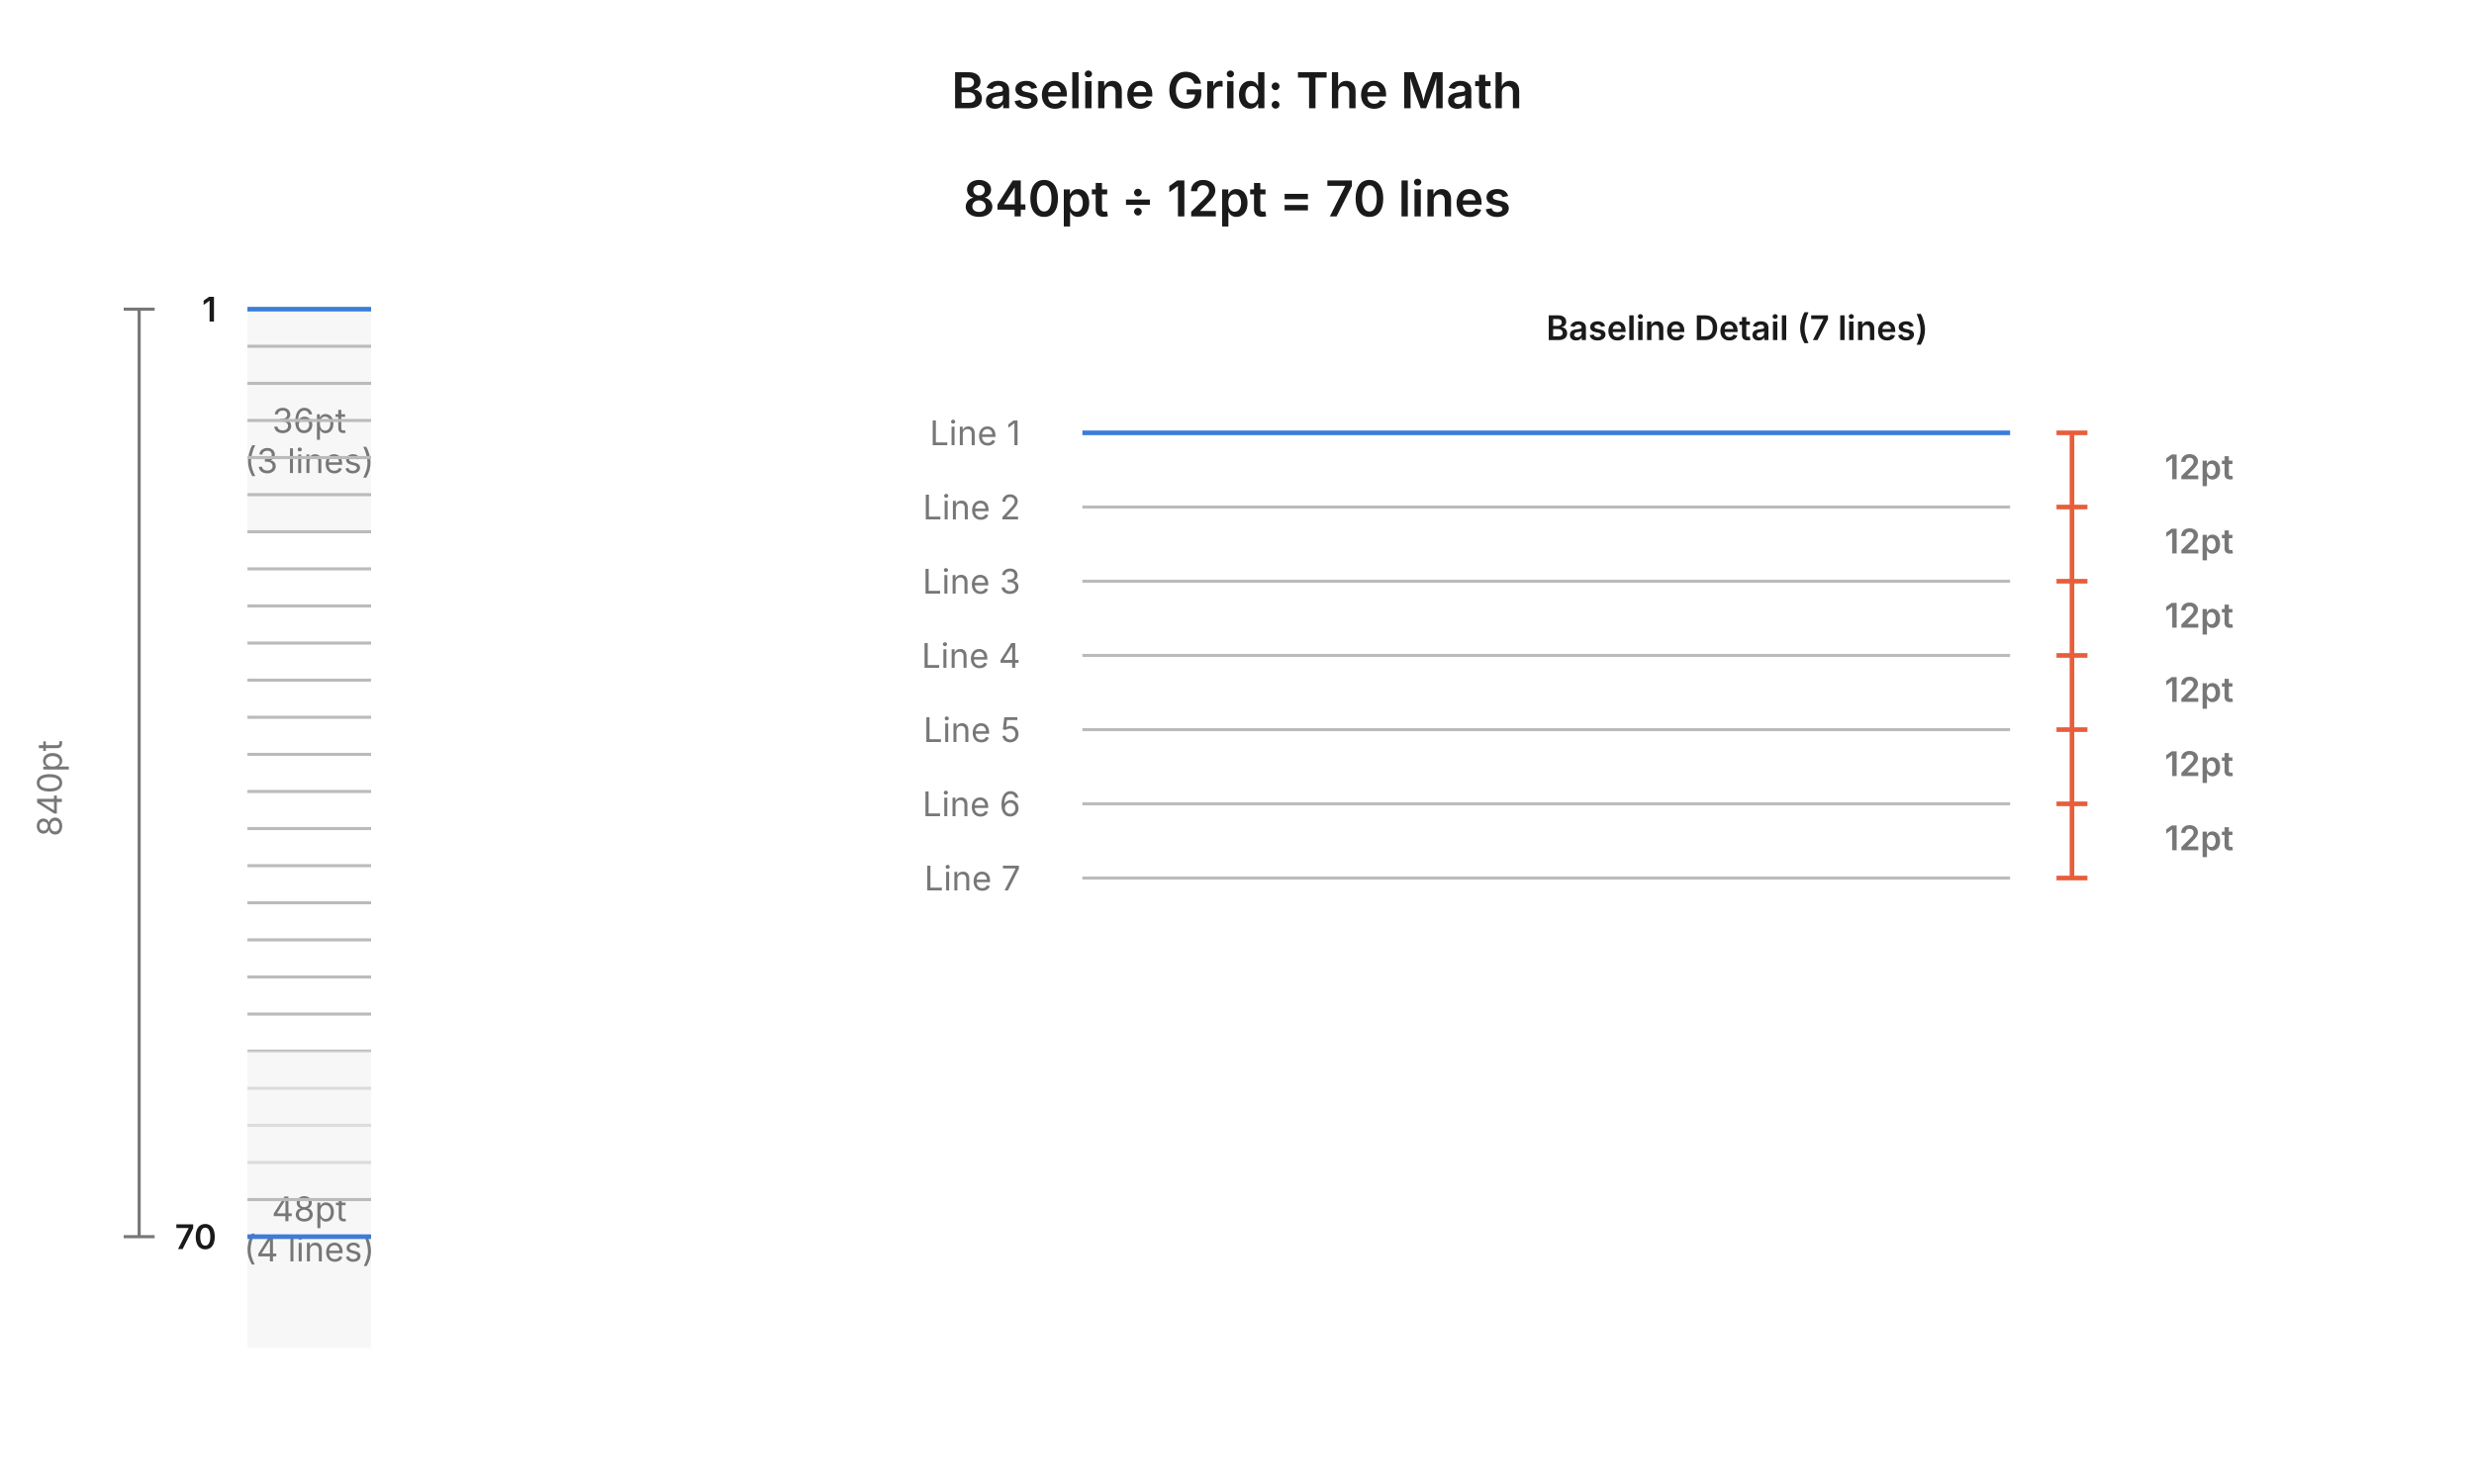
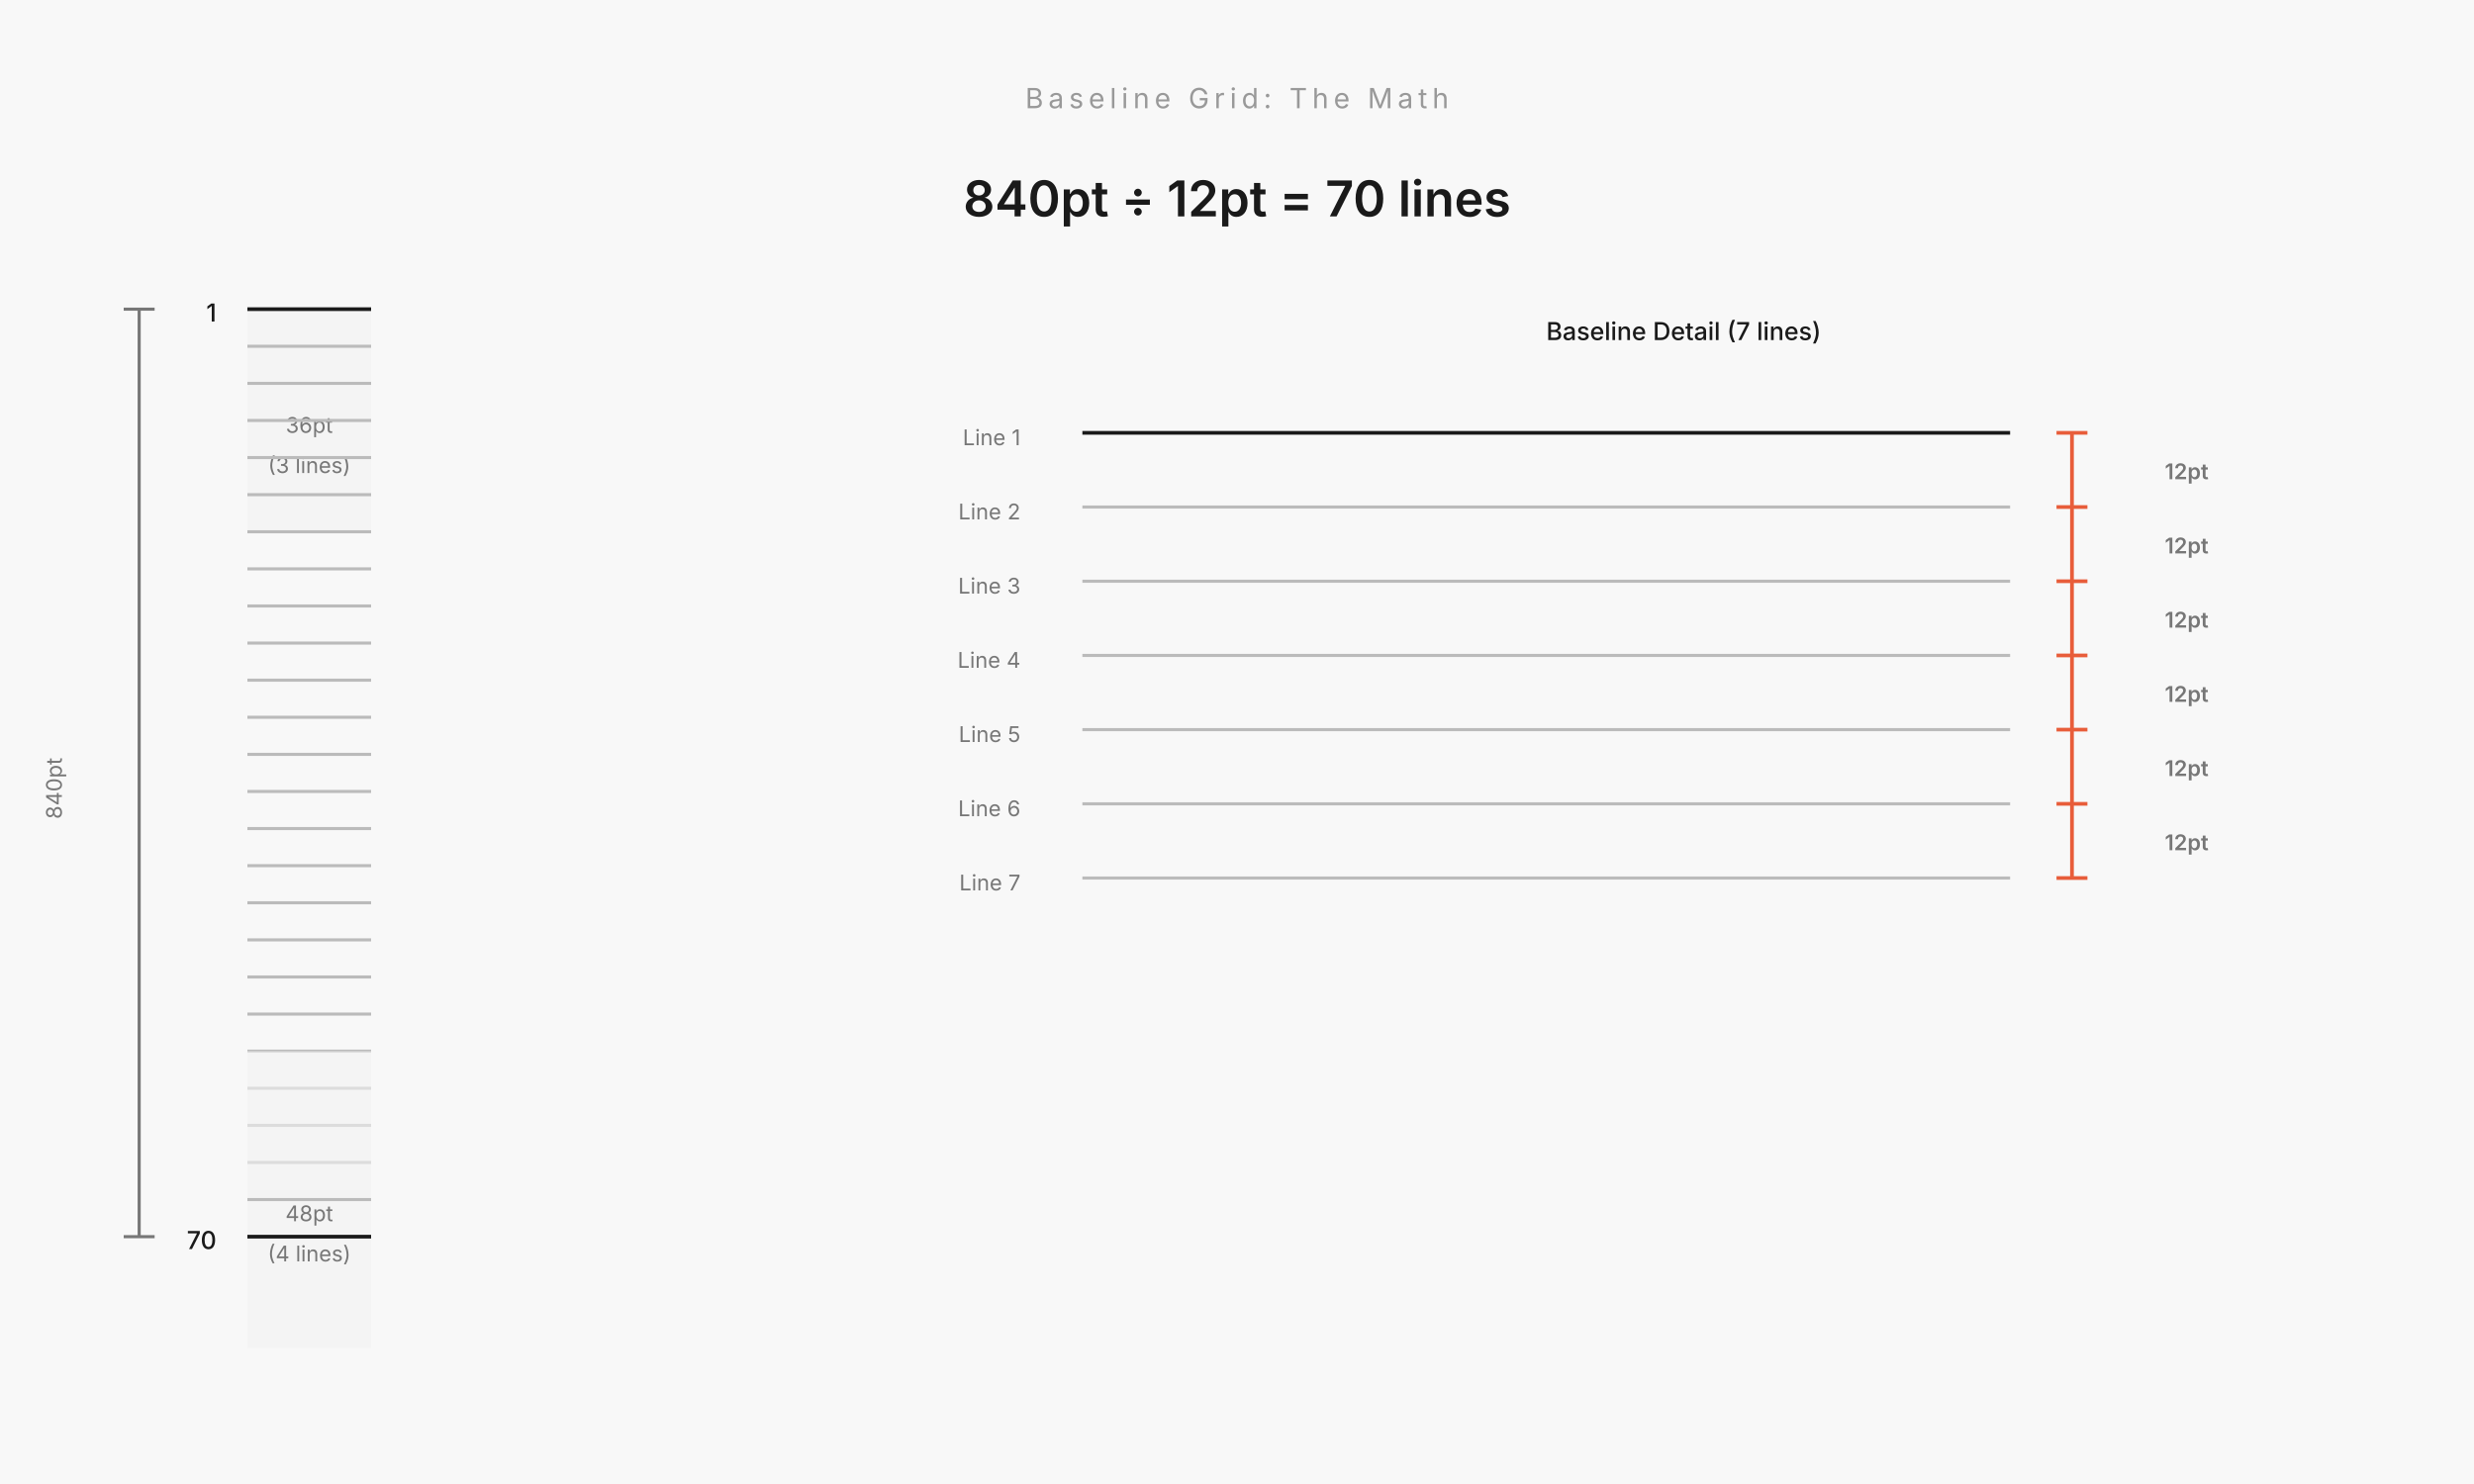
- <svg xmlns="http://www.w3.org/2000/svg" viewBox="0 0 800 480" font-family="'Circular Std','Inter','Helvetica Neue',Arial,sans-serif">
+ <svg xmlns="http://www.w3.org/2000/svg" viewBox="0 0 800 480" font-family="Inter, -apple-system, system-ui, sans-serif">
  <defs>
    <style>
-       text { fill: #333; }
-       .label { font-size: 11px; fill: #777; }
-       .label-bold { font-size: 11px; fill: #1A1A1A; font-weight: 600; }
-       .title { font-size: 16px; fill: #1A1A1A; font-weight: 600; }
+       text { fill: #333; font-family: Inter, -apple-system, system-ui, sans-serif; }
+       .label { font-size: 7px; fill: #777; }
+       .label-bold { font-size: 8px; fill: #1A1A1A; font-weight: 500; }
+       .title { font-size: 9px; fill: #999; font-weight: 400; letter-spacing: 1.6px; text-transform: uppercase; }
      .equation { font-size: 16px; fill: #1A1A1A; font-weight: 600; }
      .baseline { stroke: #BBB; stroke-width: 1; }
-       .baseline-highlight { stroke: #3B7DD8; stroke-width: 1.5; }
+       .baseline-highlight { stroke: #1a1a1a; stroke-width: 1.2; }
      .margin-zone { fill: #F2F2F2; opacity: 0.6; }
    </style>
  </defs>
-   <rect width="800" height="480" fill="white" />
+   <rect width="800" height="480" fill="#f8f8f8" />
  <text x="400" y="35" text-anchor="middle" class="title">Baseline Grid: The Math</text>
  <text x="400" y="70" text-anchor="middle" class="equation">840pt ÷ 12pt = 70 lines</text>
  <g id="left-column">
    <rect x="80" y="100" width="40" height="72" class="margin-zone" />
    <text x="100" y="140" text-anchor="middle" class="label">36pt</text>
    <text x="100" y="153" text-anchor="middle" class="label">(3 lines)</text>
    <line x1="80" y1="100" x2="120" y2="100" class="baseline-highlight" />
    <text x="70" y="104" text-anchor="end" class="label-bold">1</text>
    <line x1="80" y1="112" x2="120" y2="112" class="baseline" />
    <line x1="80" y1="124" x2="120" y2="124" class="baseline" />
    <line x1="80" y1="136" x2="120" y2="136" class="baseline" />
    <line x1="80" y1="148" x2="120" y2="148" class="baseline" />
    <line x1="80" y1="160" x2="120" y2="160" class="baseline" />
    <line x1="80" y1="172" x2="120" y2="172" class="baseline" />
    <line x1="80" y1="184" x2="120" y2="184" class="baseline" />
    <line x1="80" y1="196" x2="120" y2="196" class="baseline" />
    <line x1="80" y1="208" x2="120" y2="208" class="baseline" />
    <line x1="80" y1="220" x2="120" y2="220" class="baseline" />
    <line x1="80" y1="232" x2="120" y2="232" class="baseline" />
    <line x1="80" y1="244" x2="120" y2="244" class="baseline" />
    <line x1="80" y1="256" x2="120" y2="256" class="baseline" />
    <line x1="80" y1="268" x2="120" y2="268" class="baseline" />
    <line x1="80" y1="280" x2="120" y2="280" class="baseline" />
    <line x1="80" y1="292" x2="120" y2="292" class="baseline" />
    <line x1="80" y1="304" x2="120" y2="304" class="baseline" />
    <line x1="80" y1="316" x2="120" y2="316" class="baseline" />
    <line x1="80" y1="328" x2="120" y2="328" class="baseline" />
    <line x1="80" y1="340" x2="120" y2="340" class="baseline" />
    <line x1="80" y1="352" x2="120" y2="352" class="baseline" />
    <line x1="80" y1="364" x2="120" y2="364" class="baseline" />
    <line x1="80" y1="376" x2="120" y2="376" class="baseline" />
    <rect x="80" y="340" width="40" height="96" class="margin-zone" />
    <text x="100" y="395" text-anchor="middle" class="label">48pt</text>
    <text x="100" y="408" text-anchor="middle" class="label">(4 lines)</text>
    <line x1="80" y1="388" x2="120" y2="388" class="baseline" />
    <line x1="80" y1="400" x2="120" y2="400" class="baseline-highlight" />
    <text x="70" y="404" text-anchor="end" class="label-bold">70</text>
    <line x1="45" y1="100" x2="45" y2="400" stroke="#777" stroke-width="1" />
    <line x1="40" y1="100" x2="50" y2="100" stroke="#777" stroke-width="1" />
    <line x1="40" y1="400" x2="50" y2="400" stroke="#777" stroke-width="1" />
    <text x="20" y="255" text-anchor="middle" class="label" transform="rotate(-90 20 255)">840pt</text>
  </g>
  <g id="right-column">
    <text x="500" y="110" class="label-bold">Baseline Detail (7 lines)</text>
    <line x1="350" y1="140" x2="650" y2="140" class="baseline-highlight" />
    <text x="330" y="144" text-anchor="end" class="label">Line 1</text>
    <line x1="350" y1="164" x2="650" y2="164" class="baseline" />
    <text x="330" y="168" text-anchor="end" class="label">Line 2</text>
    <line x1="350" y1="188" x2="650" y2="188" class="baseline" />
    <text x="330" y="192" text-anchor="end" class="label">Line 3</text>
    <line x1="350" y1="212" x2="650" y2="212" class="baseline" />
    <text x="330" y="216" text-anchor="end" class="label">Line 4</text>
    <line x1="350" y1="236" x2="650" y2="236" class="baseline" />
    <text x="330" y="240" text-anchor="end" class="label">Line 5</text>
    <line x1="350" y1="260" x2="650" y2="260" class="baseline" />
    <text x="330" y="264" text-anchor="end" class="label">Line 6</text>
    <line x1="350" y1="284" x2="650" y2="284" class="baseline" />
    <text x="330" y="288" text-anchor="end" class="label">Line 7</text>
-     <line x1="670" y1="140" x2="670" y2="164" stroke="#E85D3A" stroke-width="1.5" />
-     <line x1="665" y1="140" x2="675" y2="140" stroke="#E85D3A" stroke-width="1.5" />
-     <line x1="665" y1="164" x2="675" y2="164" stroke="#E85D3A" stroke-width="1.5" />
+     <line x1="670" y1="140" x2="670" y2="164" stroke="#E85D3A" stroke-width="1.2" />
+     <line x1="665" y1="140" x2="675" y2="140" stroke="#E85D3A" stroke-width="1.2" />
+     <line x1="665" y1="164" x2="675" y2="164" stroke="#E85D3A" stroke-width="1.2" />
    <text x="700" y="155" class="label" fill="#E85D3A" font-weight="600">12pt</text>
-     <line x1="670" y1="164" x2="670" y2="188" stroke="#E85D3A" stroke-width="1.5" />
-     <line x1="665" y1="188" x2="675" y2="188" stroke="#E85D3A" stroke-width="1.5" />
+     <line x1="670" y1="164" x2="670" y2="188" stroke="#E85D3A" stroke-width="1.2" />
+     <line x1="665" y1="188" x2="675" y2="188" stroke="#E85D3A" stroke-width="1.2" />
    <text x="700" y="179" class="label" fill="#E85D3A" font-weight="600">12pt</text>
-     <line x1="670" y1="188" x2="670" y2="212" stroke="#E85D3A" stroke-width="1.5" />
-     <line x1="665" y1="212" x2="675" y2="212" stroke="#E85D3A" stroke-width="1.5" />
+     <line x1="670" y1="188" x2="670" y2="212" stroke="#E85D3A" stroke-width="1.2" />
+     <line x1="665" y1="212" x2="675" y2="212" stroke="#E85D3A" stroke-width="1.2" />
    <text x="700" y="203" class="label" fill="#E85D3A" font-weight="600">12pt</text>
-     <line x1="670" y1="212" x2="670" y2="236" stroke="#E85D3A" stroke-width="1.5" />
-     <line x1="665" y1="236" x2="675" y2="236" stroke="#E85D3A" stroke-width="1.5" />
+     <line x1="670" y1="212" x2="670" y2="236" stroke="#E85D3A" stroke-width="1.2" />
+     <line x1="665" y1="236" x2="675" y2="236" stroke="#E85D3A" stroke-width="1.2" />
    <text x="700" y="227" class="label" fill="#E85D3A" font-weight="600">12pt</text>
-     <line x1="670" y1="236" x2="670" y2="260" stroke="#E85D3A" stroke-width="1.5" />
-     <line x1="665" y1="260" x2="675" y2="260" stroke="#E85D3A" stroke-width="1.5" />
+     <line x1="670" y1="236" x2="670" y2="260" stroke="#E85D3A" stroke-width="1.2" />
+     <line x1="665" y1="260" x2="675" y2="260" stroke="#E85D3A" stroke-width="1.2" />
    <text x="700" y="251" class="label" fill="#E85D3A" font-weight="600">12pt</text>
-     <line x1="670" y1="260" x2="670" y2="284" stroke="#E85D3A" stroke-width="1.5" />
-     <line x1="665" y1="284" x2="675" y2="284" stroke="#E85D3A" stroke-width="1.5" />
+     <line x1="670" y1="260" x2="670" y2="284" stroke="#E85D3A" stroke-width="1.2" />
+     <line x1="665" y1="284" x2="675" y2="284" stroke="#E85D3A" stroke-width="1.2" />
    <text x="700" y="275" class="label" fill="#E85D3A" font-weight="600">12pt</text>
  </g>
</svg>
